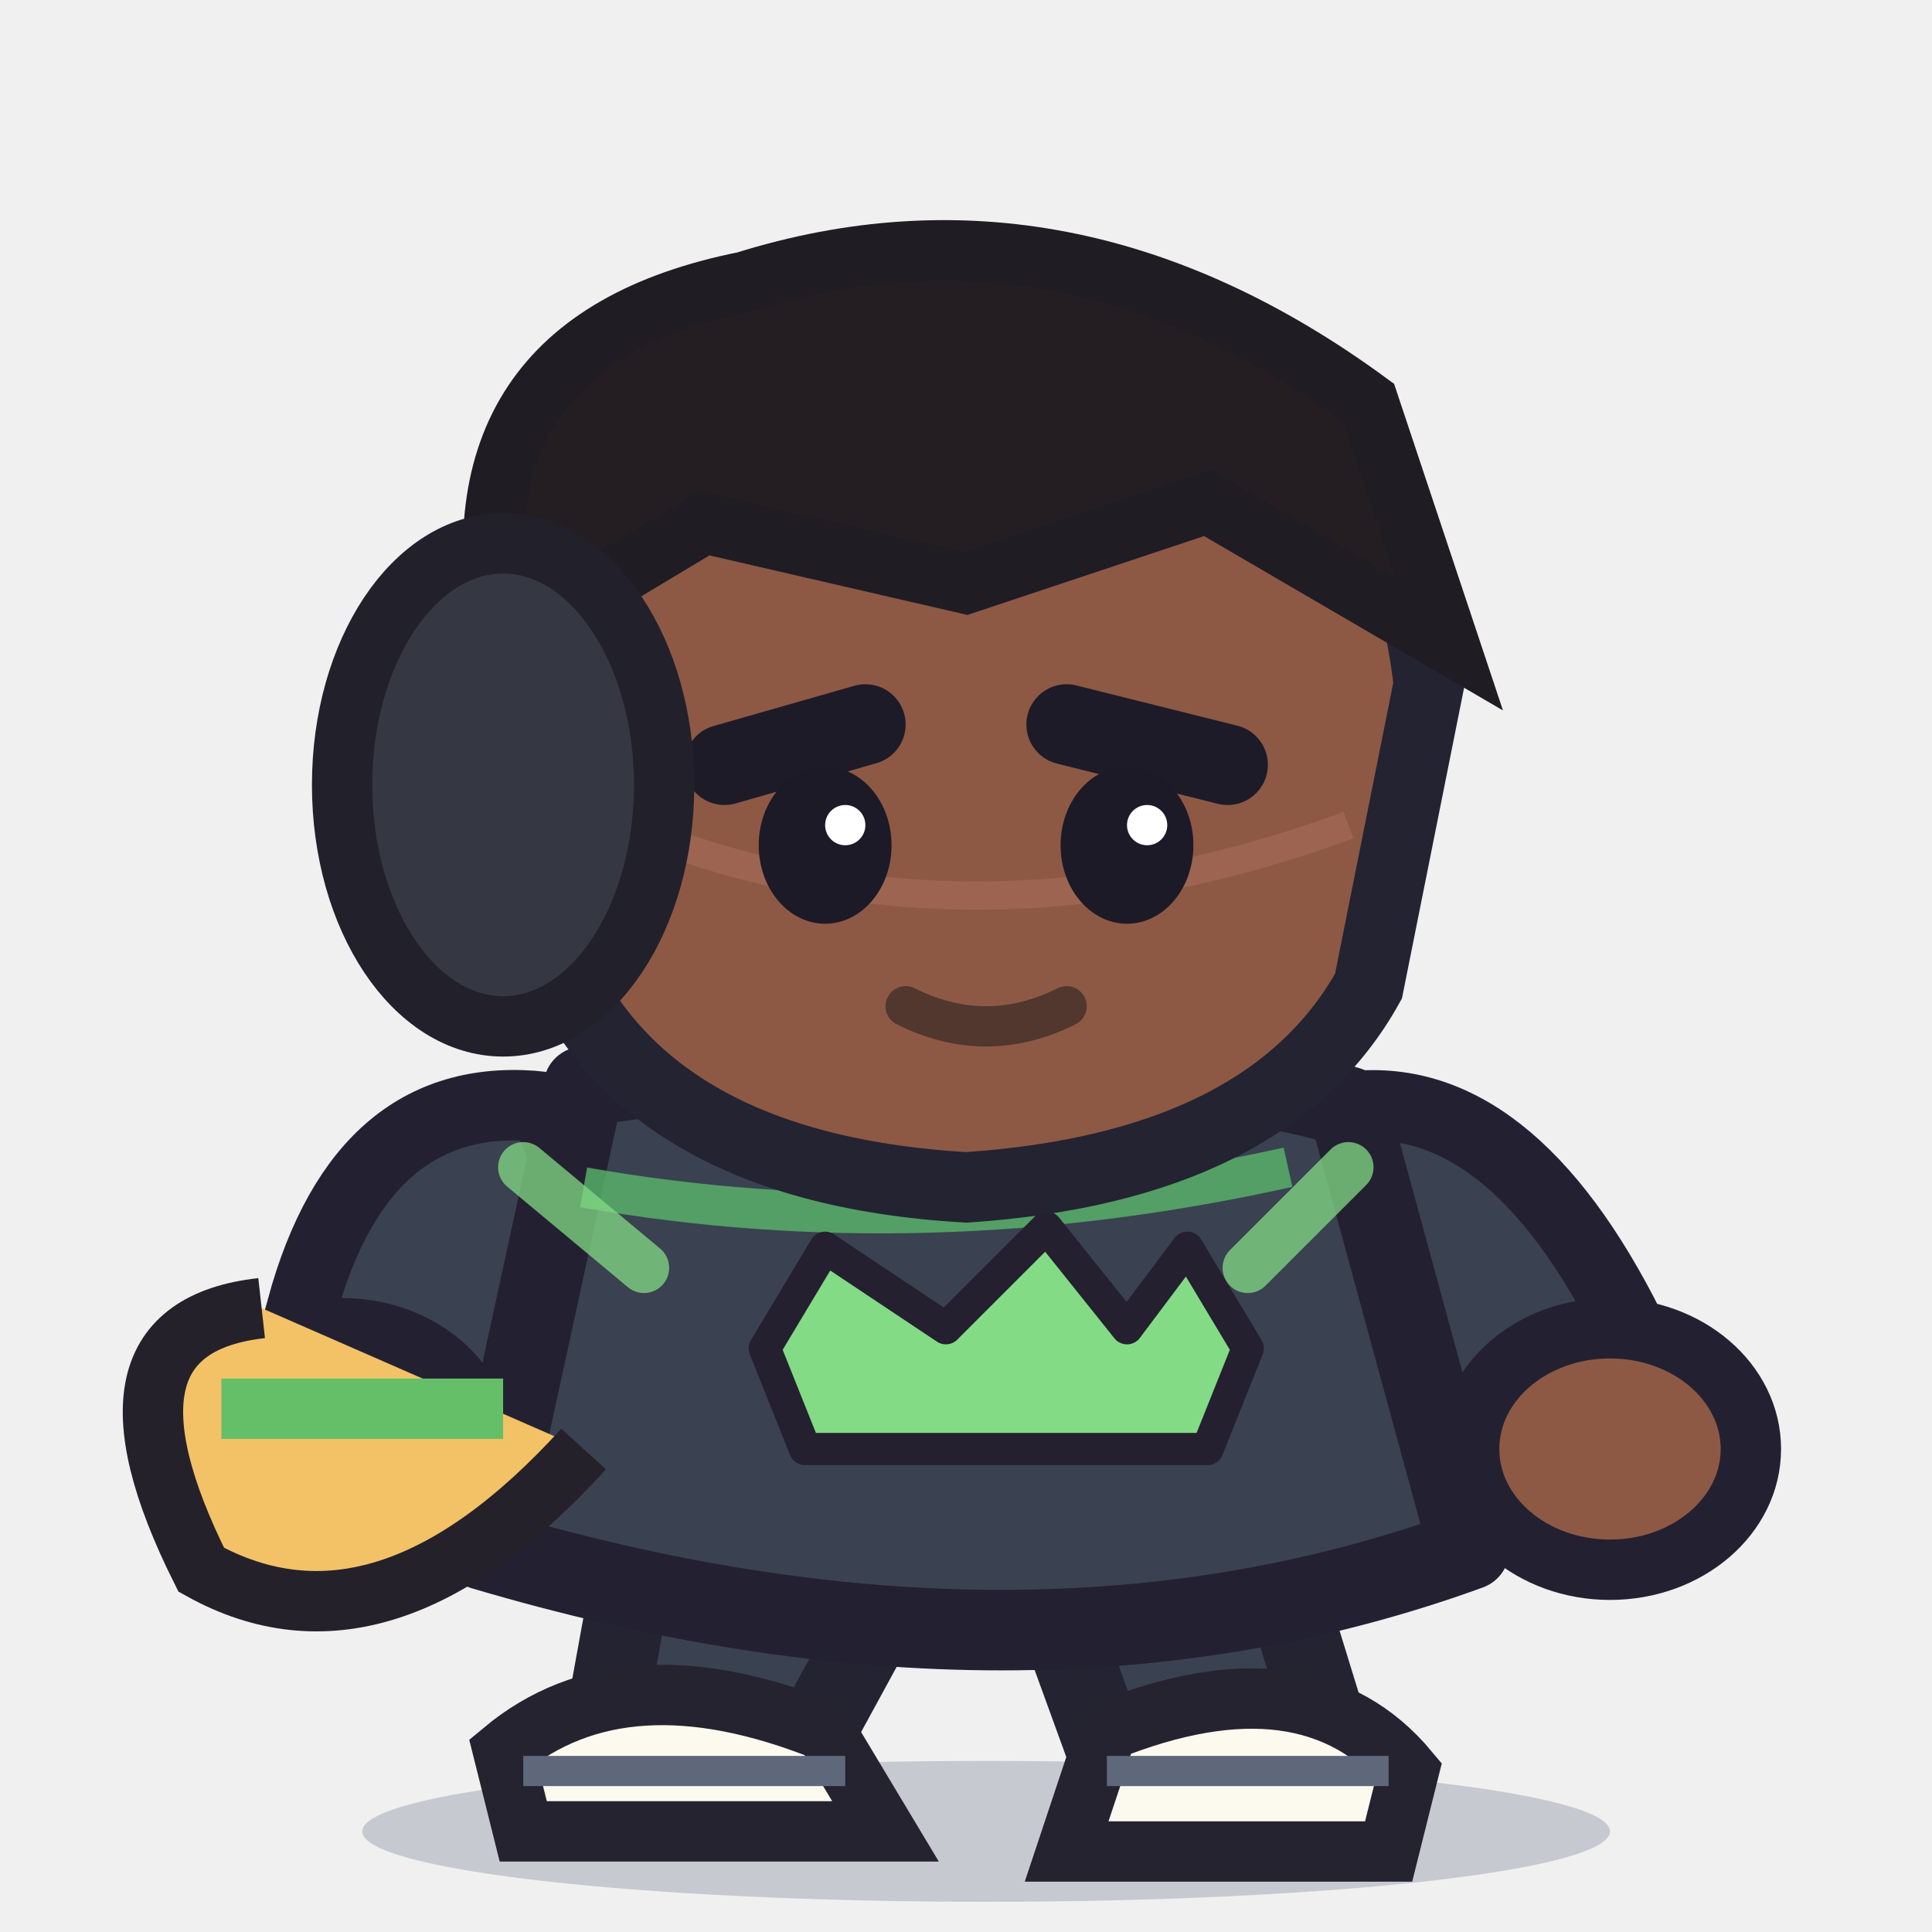
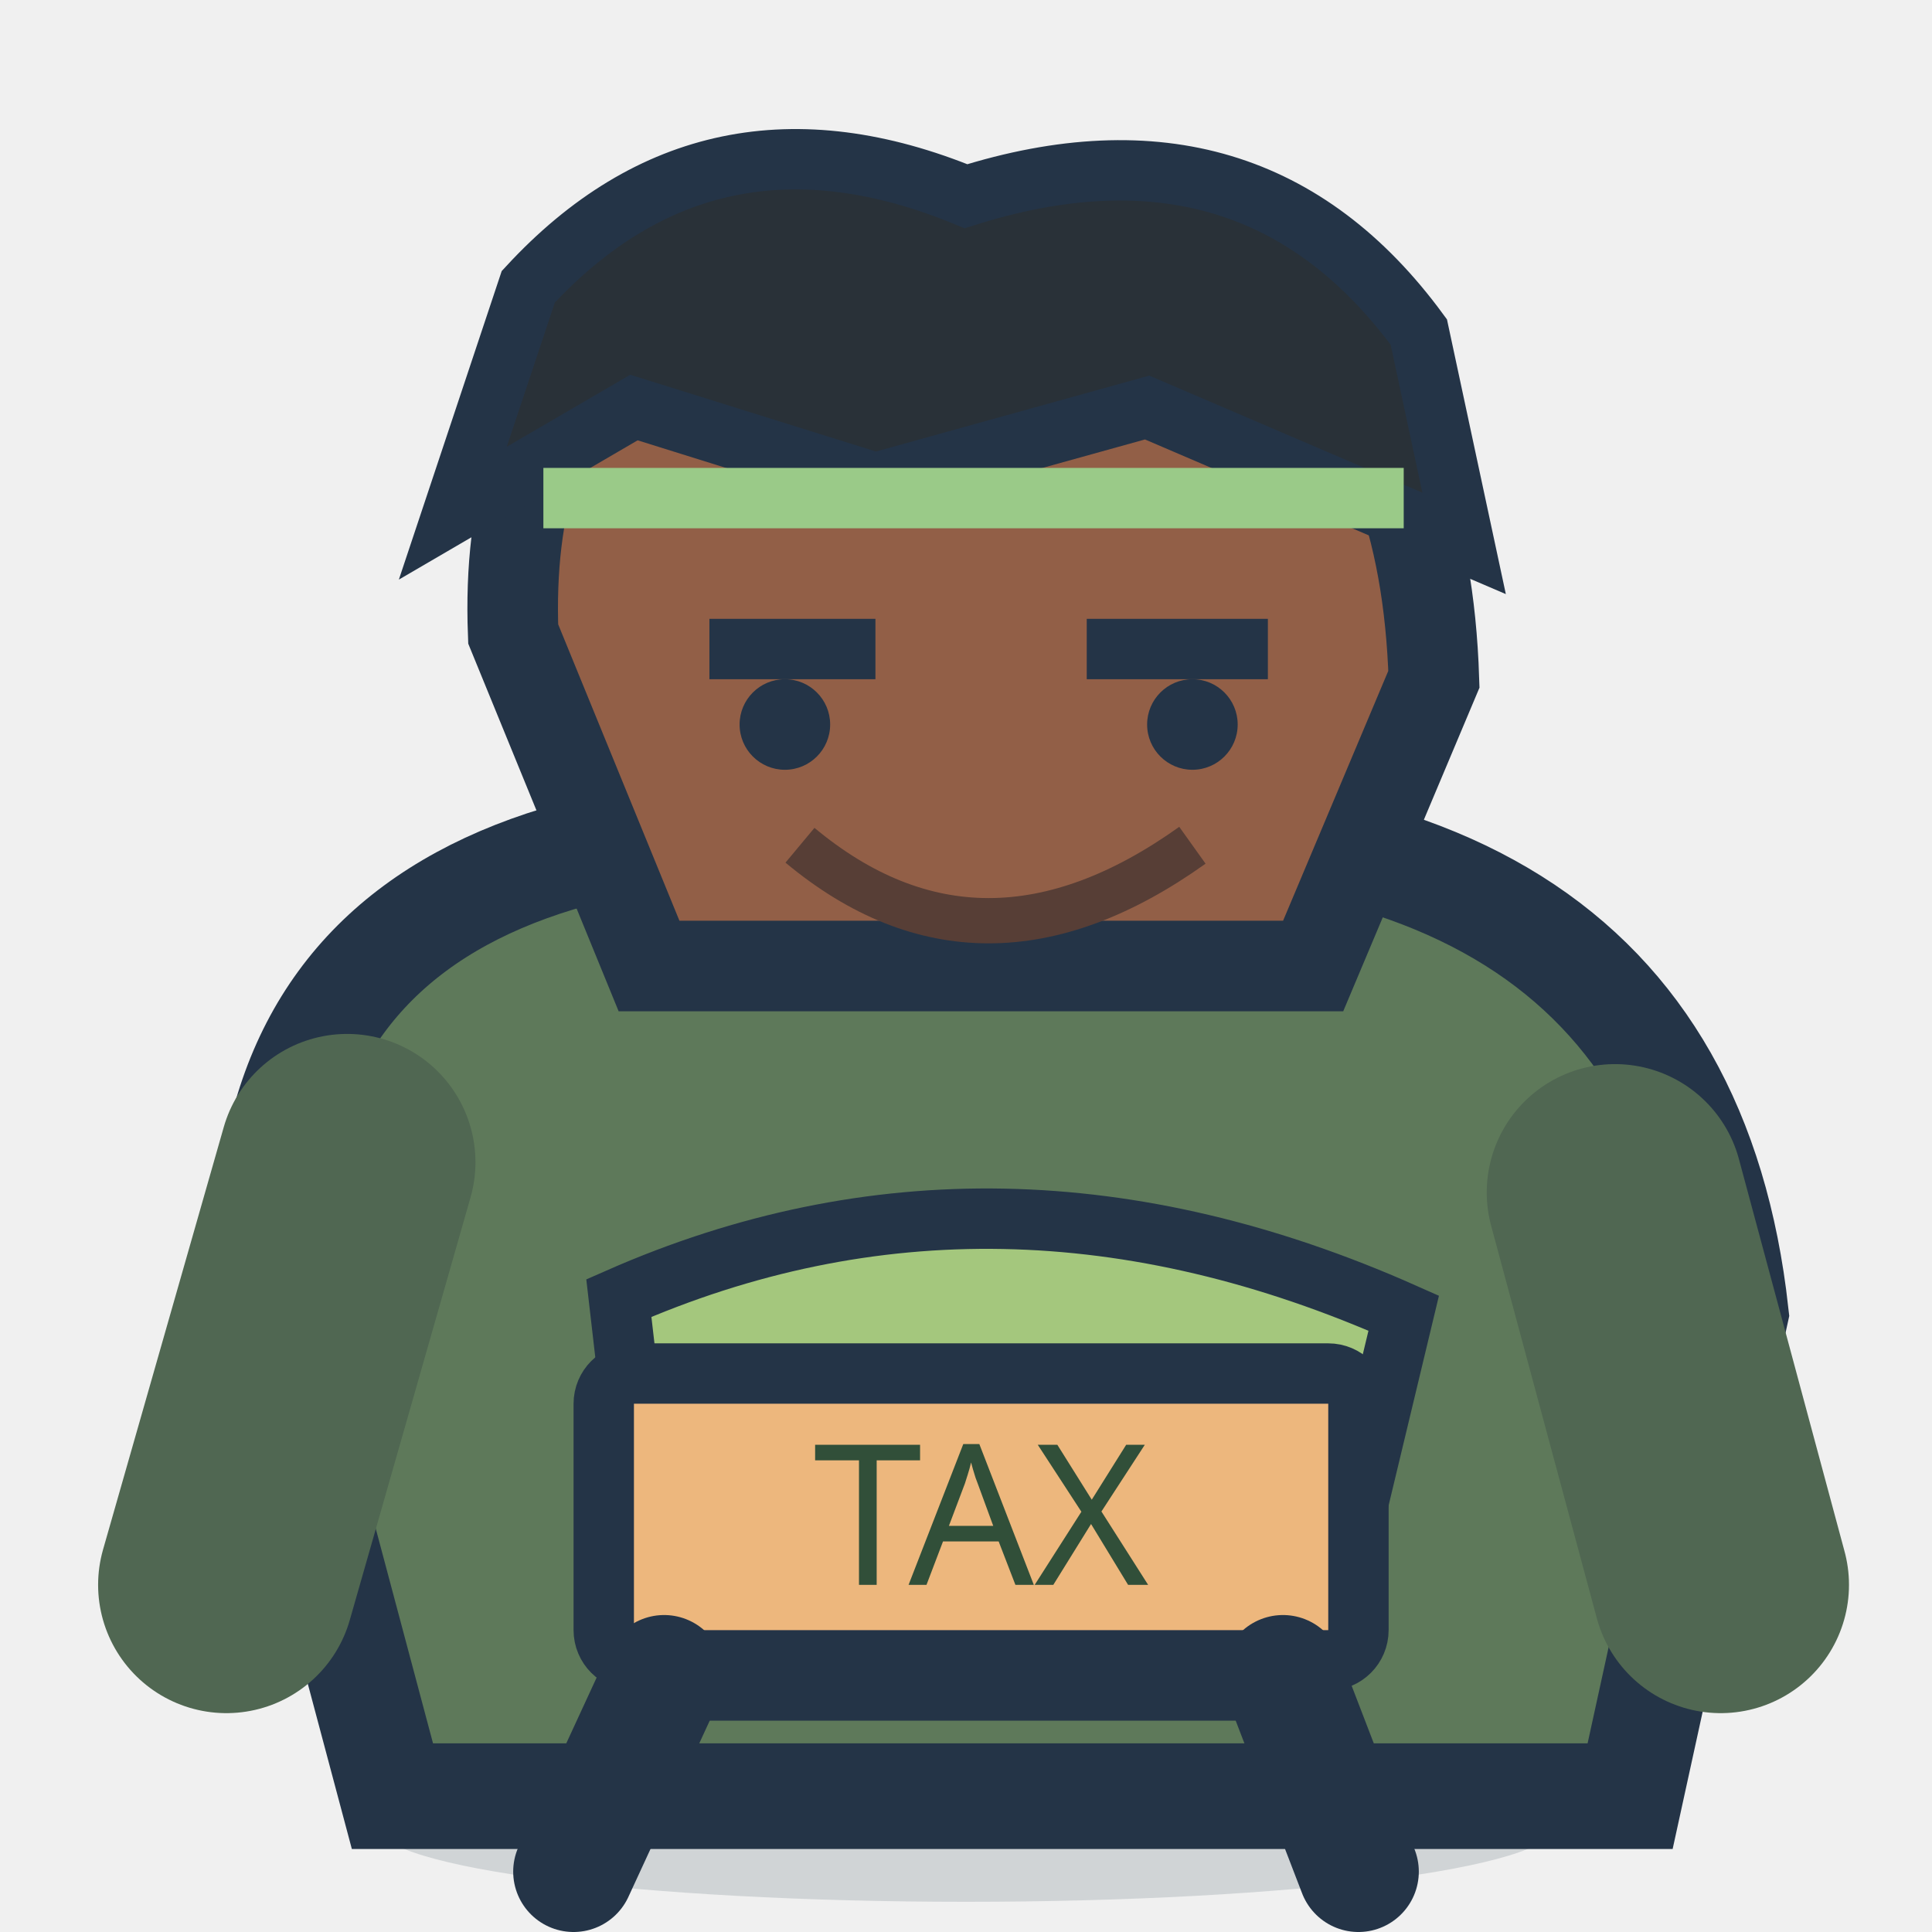
- <svg xmlns="http://www.w3.org/2000/svg" width="96" height="96" viewBox="0 0 96 96">
-   <ellipse cx="49" cy="91" rx="31" ry="3.5" fill="#212D50" opacity=".20" />
-   <path d="M32 75 L30 86 L40 87 L46 76Z M51 76 L55 87 L66 86 L62 73Z" fill="#3A4150" stroke="#242332" stroke-width="4" stroke-linejoin="round" />
-   <path d="M25 87 Q31 82 41 86 L44 91 L26 91Z M55 86 Q65 82 70 88 L69 92 L53 92Z" fill="#FCFAEF" stroke="#252330" stroke-width="3" />
-   <path d="M26 88 H42 M55 88 H69" stroke="#5F687B" stroke-width="1.5" />
-   <path d="M27 55 Q18 54 15 65 L19 72 Q26 74 32 66Z M67 55 Q75 54 81 66 L77 72 Q69 74 63 67Z" fill="#3A4150" stroke="#232131" stroke-width="3.5" />
-   <ellipse cx="17" cy="72" rx="7" ry="6" fill="#8D5945" stroke="#232131" stroke-width="3" />
-   <ellipse cx="80" cy="72" rx="7" ry="6" fill="#8D5945" stroke="#232131" stroke-width="3" />
-   <path d="M29 54 Q40 52 48 56 Q57 52 67 55 L73 77 Q51 85 24 77Z" fill="#3A4150" stroke="#232131" stroke-width="4" stroke-linejoin="round" />
-   <path d="M29 59 Q46 62 64 58" fill="none" stroke="#59B76C" stroke-width="2" opacity=".8" />
-   <path d="M13 65 Q4 66 10 78 Q19 83 29 72" fill="#F3C267" stroke="#24212B" stroke-width="3" />
-   <path d="M11 70 L25 70" stroke="#65BF68" stroke-width="3" />
-   <path d="M38 67 L41 62 L47 66 L52 61 L56 66 L59 62 L62 67 L60 72 H40 Z" fill="#83DB86" stroke="#24202F" stroke-width="1.6" stroke-linejoin="round" />
-   <path d="M28 30 Q30 17 48 15 Q69 16 71 34 L68 49 Q63 58 48 59 Q31 58 27 46Z" fill="#8D5945" stroke="#232332" stroke-width="3.5" />
-   <path d="M31 41 q17 7 36 0" fill="none" stroke="#B57765" stroke-width="1.4" opacity=".4" />
-   <path d="M36 38 l7 -2 M53 36 l8 2" stroke="#1D1B27" stroke-width="4" stroke-linecap="round" />
-   <ellipse cx="41" cy="42" rx="3.3" ry="3.9" fill="#1C1A27" />
-   <ellipse cx="56" cy="42" rx="3.3" ry="3.9" fill="#1C1A27" />
-   <circle cx="42" cy="41" r="1" fill="#fff" />
-   <circle cx="57" cy="41" r="1" fill="#fff" />
-   <path d="M45 50 Q49 52 53 50" stroke="#51372D" stroke-width="2" fill="none" stroke-linecap="round" />
-   <path d="M25 32 Q22 17 37 14 Q53 9 68 20 L72 32 L60 25 L48 29 L35 26Z" fill="#241D21" stroke="#201C24" stroke-width="3" />
-   <ellipse cx="25" cy="39" rx="8" ry="12" fill="#353843" stroke="#22212B" stroke-width="3" />
-   <path d="M26 58 l6 5 M67 58 l-5 5" stroke="#83DB86" stroke-width="2.5" stroke-linecap="round" opacity=".75" />
+ <svg xmlns="http://www.w3.org/2000/svg" width="128" height="128" viewBox="0 0 128 128">
+   <ellipse cx="64" cy="121" rx="39" ry="5" fill="#1C3544" opacity=".15" />
+   <g transform="translate(0 0) rotate(0 64 72)">
+     <path d="M18 89Q14 51 64 55Q111 51 115 87L108 119L26 119Z" fill="#5E795A" stroke="#243447" stroke-width="7" />
+     <path d="M41 86Q66 75 93 87L87 112H44Z" fill="#A4C77D" stroke="#243447" stroke-width="4" />
+     <path d="M23 77L15 105M107 79L114 105" stroke="#506752" stroke-width="17" stroke-linecap="round" />
+     <rect x="40" y="91" width="50" height="19" rx="2" fill="#EDB77D" stroke="#243447" stroke-width="4" />
+     <text x="65" y="105" font-family="Arial Black" font-size="13" text-anchor="middle" fill="#314F39">TAX</text>
+     <path d="M34 42Q33 16 62 15Q94 14 95 45L87 64H43Z" fill="#925F47" stroke="#243447" stroke-width="6" />
+     <path d="M30 34L35 19Q47 6 64 13Q83 7 94 22L97 36L76 27L58 32L42 27Z" fill="#293138" stroke="#243447" stroke-width="4" />
+     <path d="M36 33H93" stroke="#9ACA88" stroke-width="4" />
+     <path d="M47 43h11m14 0h12" stroke="#243447" stroke-width="4" />
+     <circle cx="52" cy="48" r="3" fill="#243447" />
+     <circle cx="79" cy="48" r="3" fill="#243447" />
+     <path d="M53 56q12 10 26 0" fill="none" stroke="#573E36" stroke-width="3" />
+     <path d="M44 111L38 124 M85 111L90 124" stroke="#243447" stroke-width="8" stroke-linecap="round" />
+   </g>
</svg>
